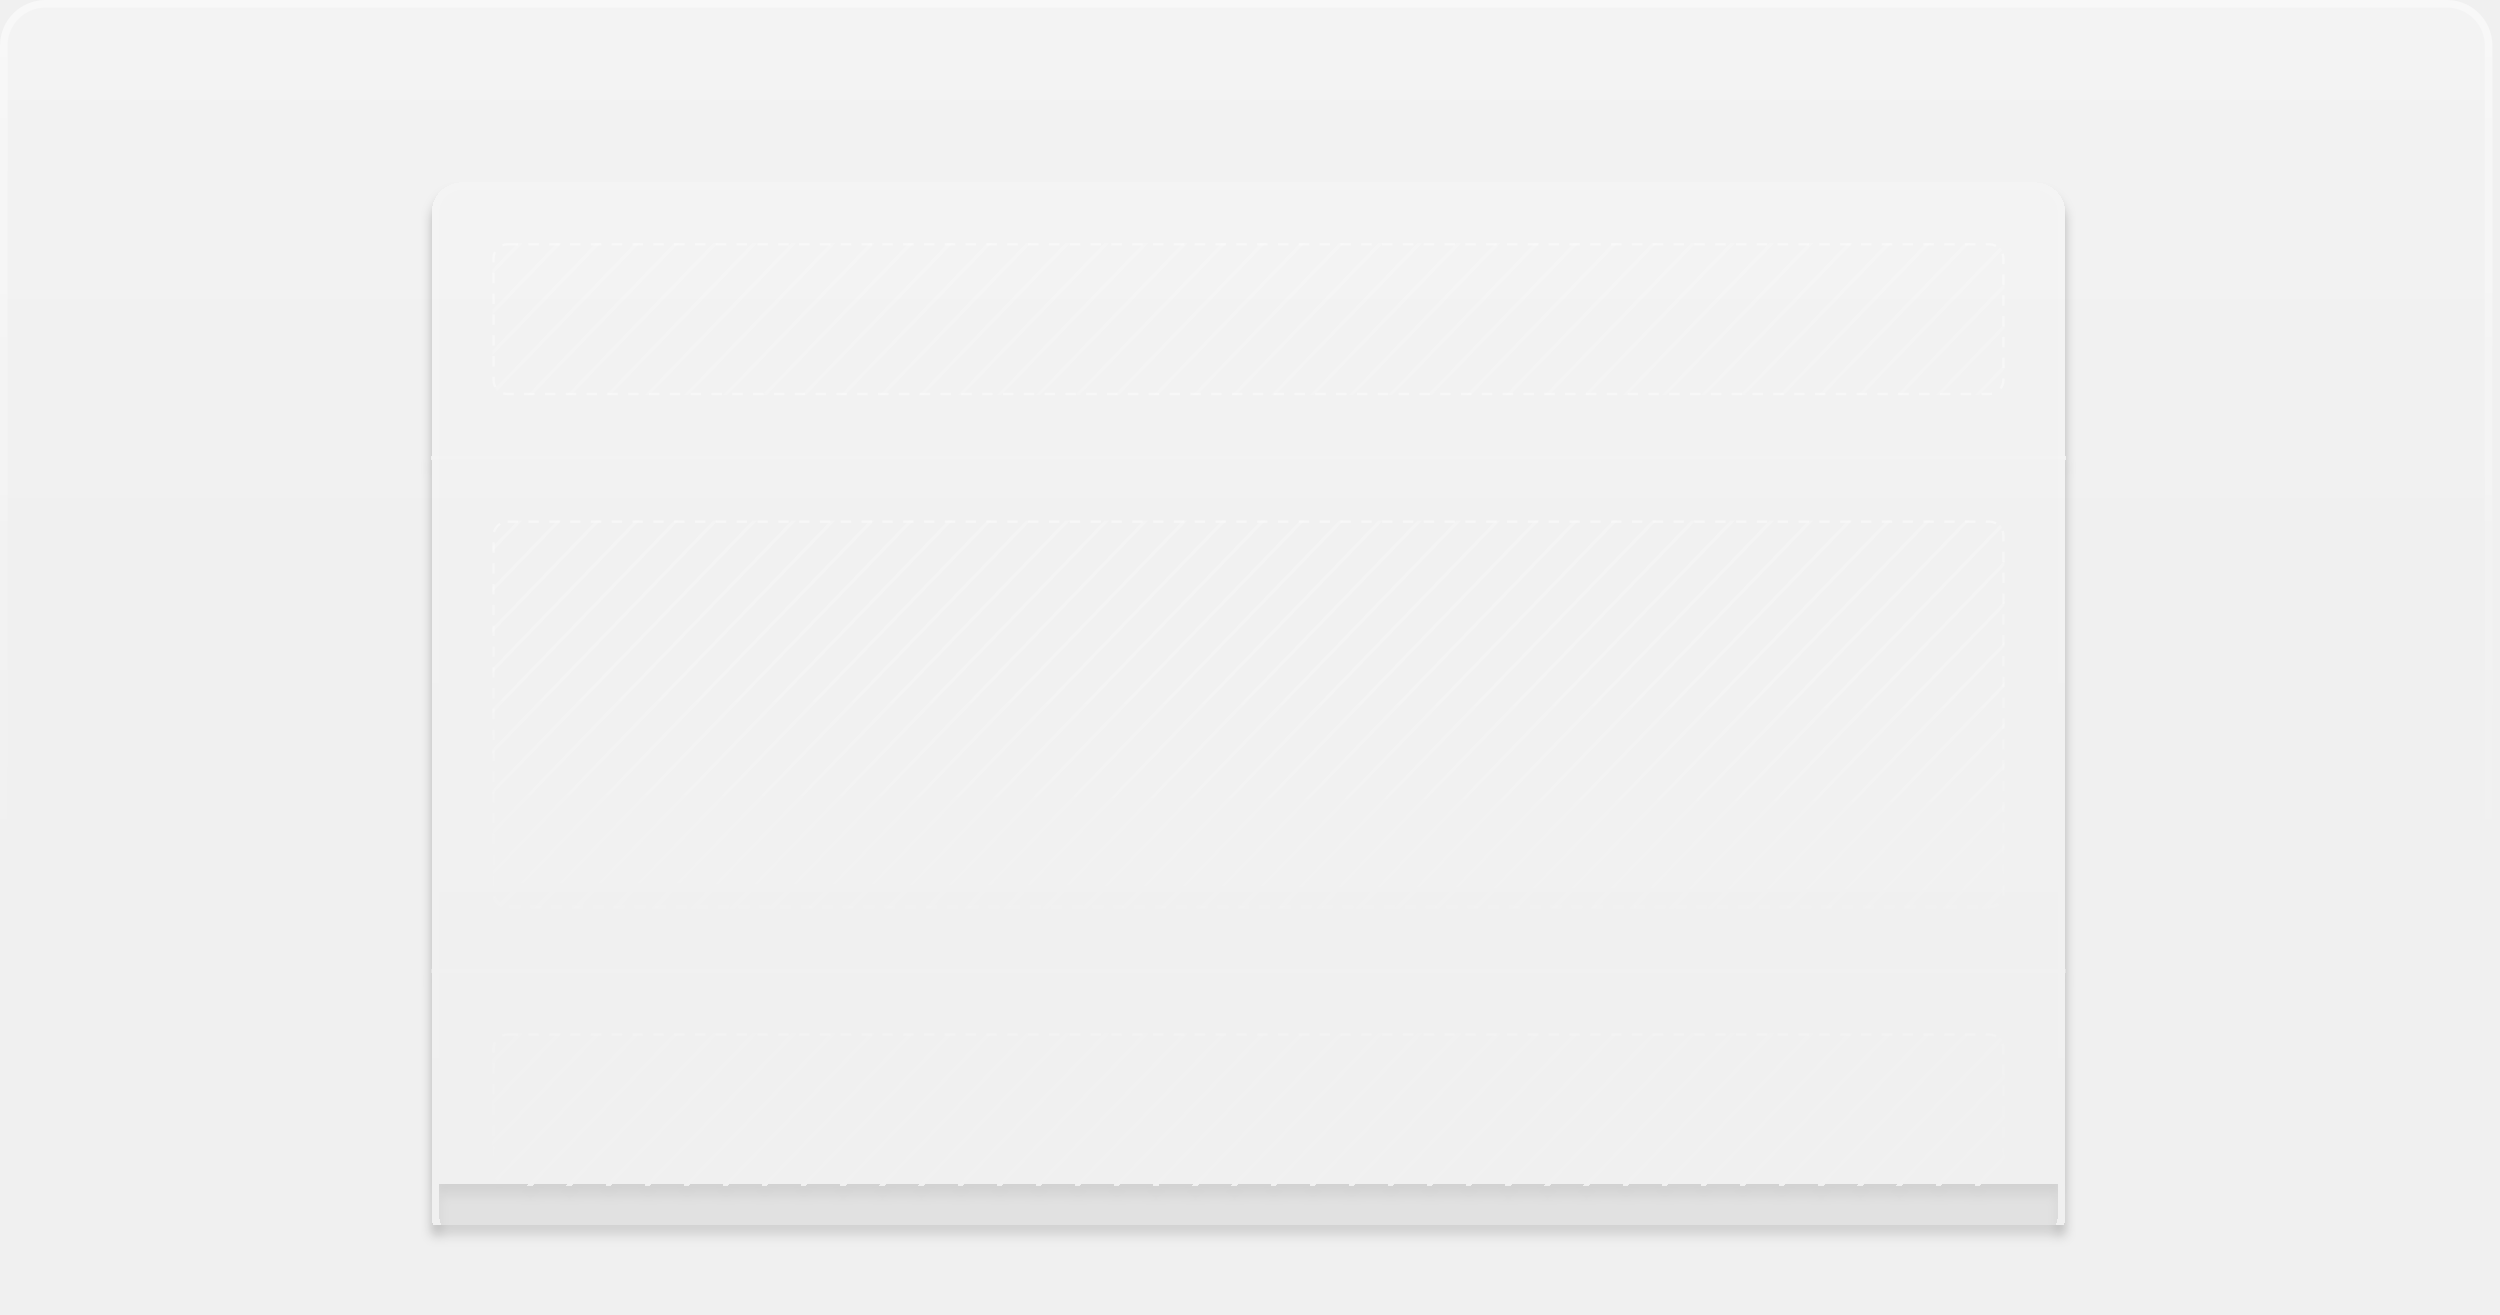
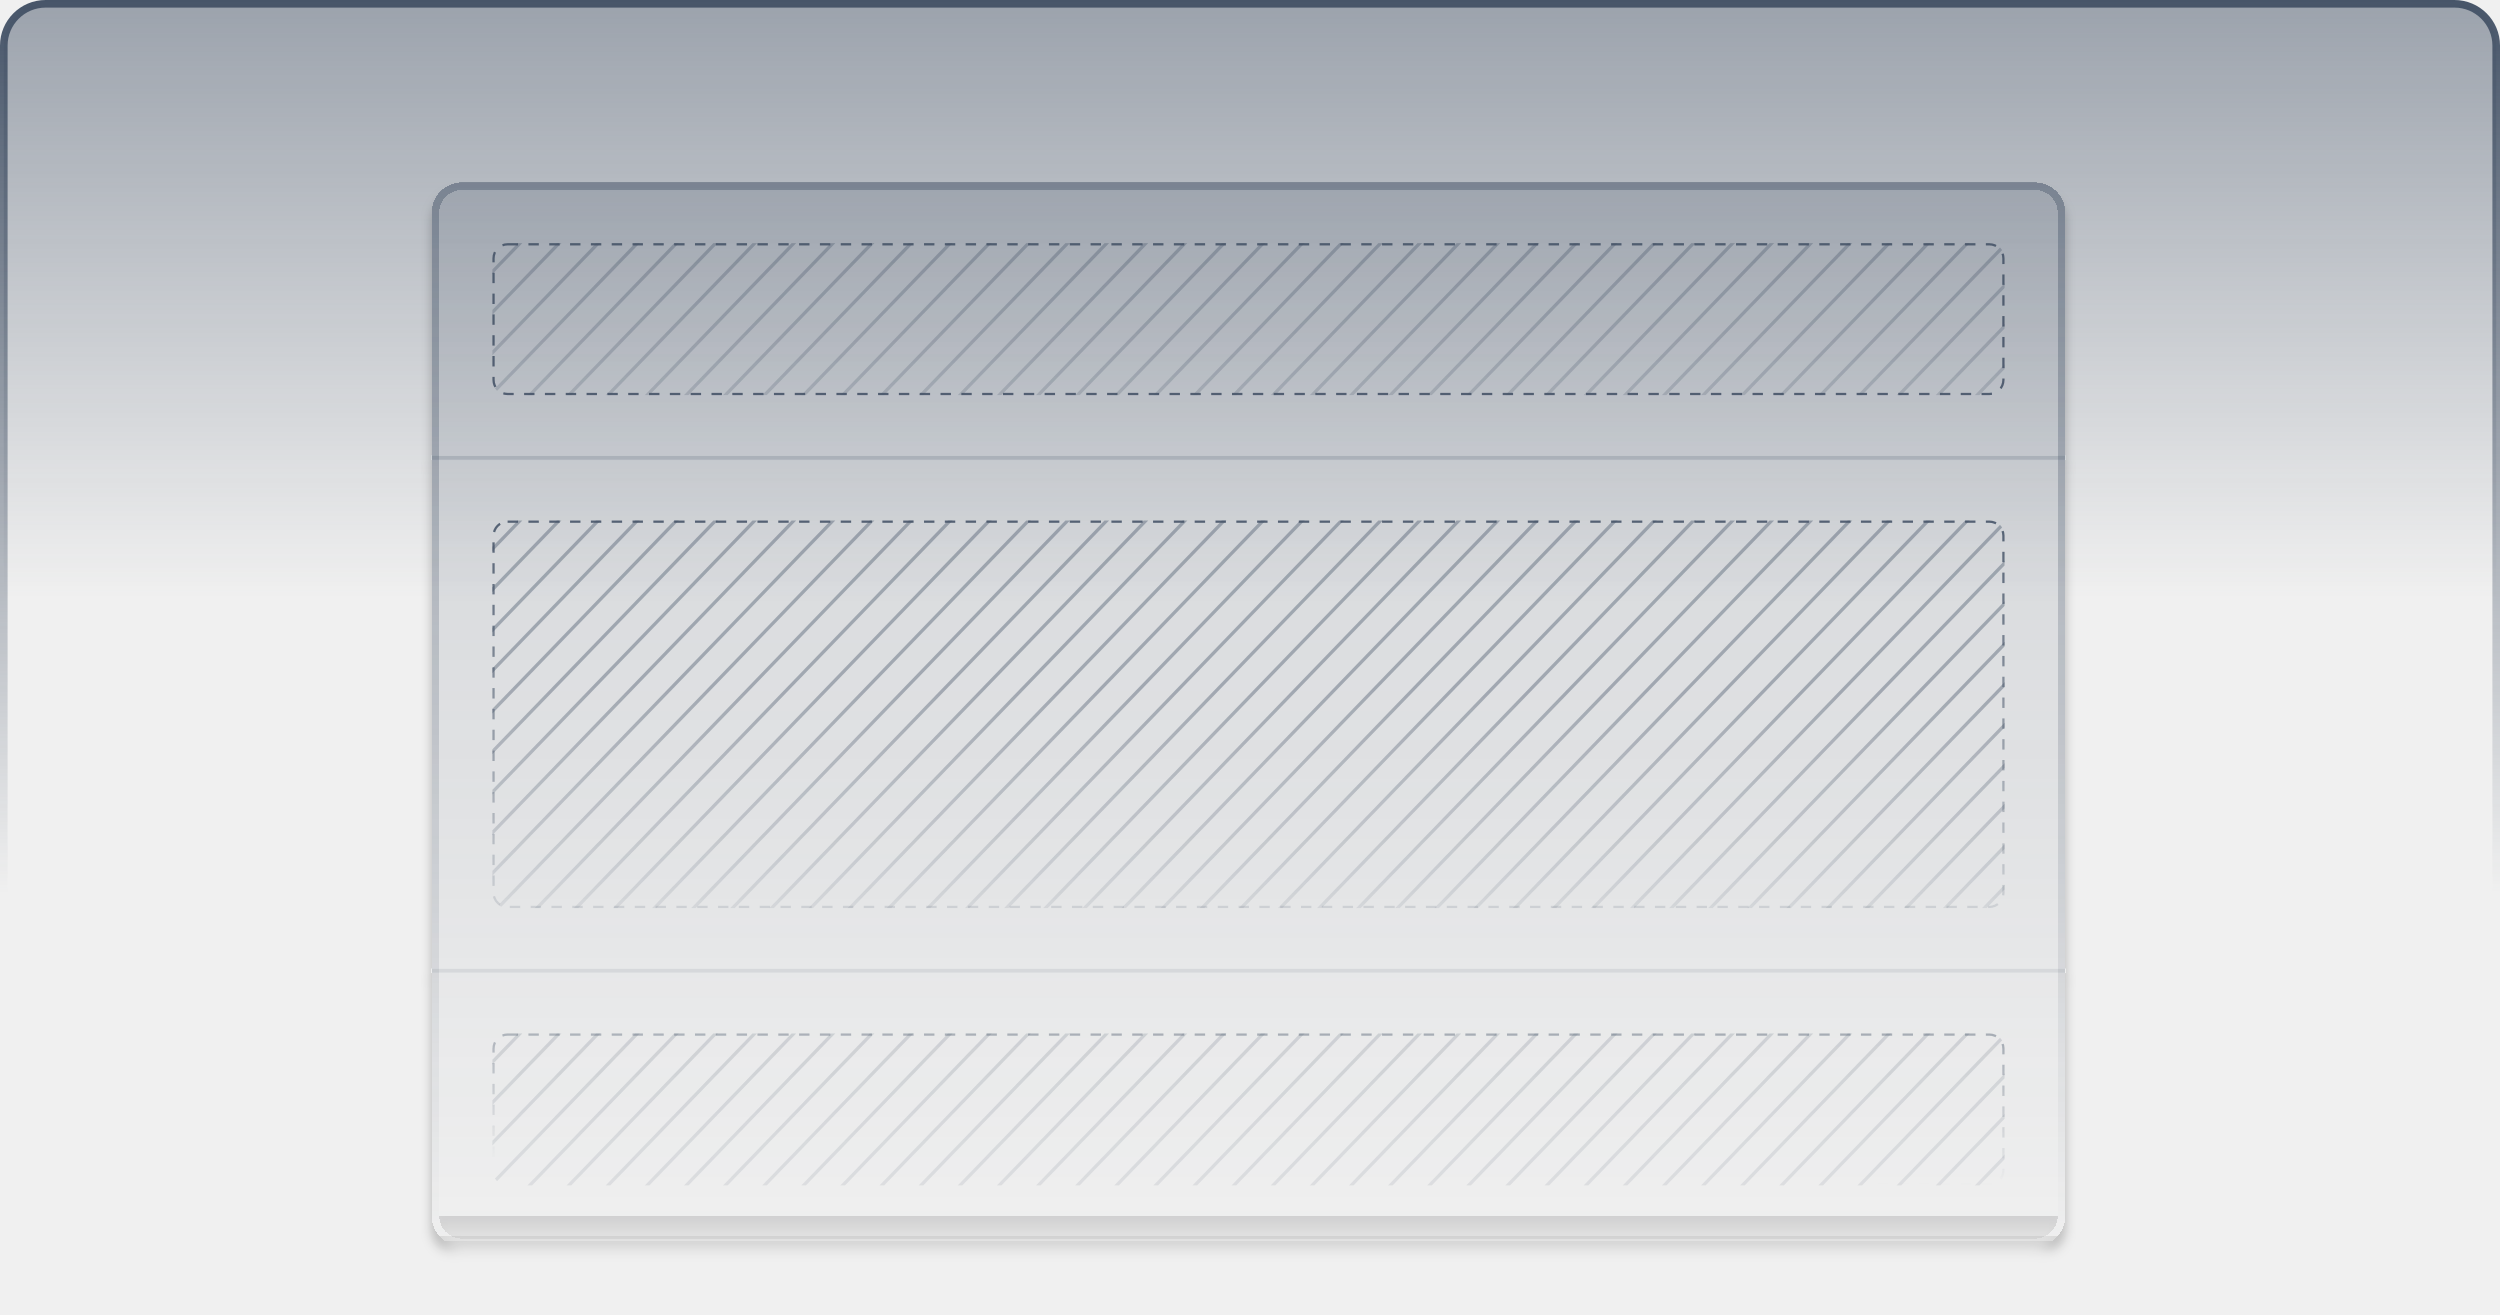
<svg xmlns="http://www.w3.org/2000/svg" width="329" height="173" viewBox="0 0 329 173" fill="none">
-   <g clip-path="url(#clip0_690_839)">
-     <rect width="328" height="173" rx="6" fill="url(#paint0_linear_690_839)" fill-opacity="0.2" />
-     <rect x="0.5" y="0.5" width="327" height="172" rx="5.5" stroke="url(#paint1_linear_690_839)" stroke-opacity="0.4" />
-     <g filter="url(#filter0_d_690_839)">
-       <g clip-path="url(#clip1_690_839)">
-         <rect x="56.8" y="24" width="215" height="140" rx="4" fill="url(#paint2_linear_690_839)" fill-opacity="0.1" shape-rendering="crispEdges" />
-         <g clip-path="url(#clip2_690_839)">
-           <path d="M-94.347 179.245L86.575 -8.105M-89.111 179.154L91.811 -8.197M-83.875 179.063L97.047 -8.288M-78.639 178.971L102.284 -8.38M-73.403 178.88L107.52 -8.471M-68.167 178.788L112.756 -8.562M-62.931 178.697L117.992 -8.654M-57.695 178.606L123.228 -8.745M-52.459 178.514L128.464 -8.837M-47.222 178.423L133.7 -8.928M-41.986 178.331L138.936 -9.019M-36.75 178.24L144.172 -9.111M-31.514 178.149L149.409 -9.202M-26.278 178.057L154.645 -9.294M-21.042 177.966L159.881 -9.385M-15.806 177.874L165.117 -9.476M-10.57 177.783L170.353 -9.568M-5.333 177.692L175.589 -9.659M-0.097 177.6L180.825 -9.751M5.139 177.509L186.061 -9.842M10.375 177.417L191.297 -9.933M15.611 177.326L196.534 -10.025M20.847 177.235L201.77 -10.116M26.083 177.143L207.006 -10.208M31.319 177.052L212.242 -10.299M36.556 176.96L217.478 -10.39M41.792 176.869L222.714 -10.482M47.028 176.778L227.95 -10.573M52.264 176.686L233.186 -10.665M57.5 176.595L238.423 -10.756M62.736 176.503L243.659 -10.847M67.972 176.412L248.895 -10.939M73.208 176.321L254.131 -11.03M78.444 176.229L259.367 -11.122M83.68 176.138L264.603 -11.213M88.917 176.046L269.839 -11.304M94.153 175.955L275.075 -11.396M99.389 175.864L280.311 -11.487M104.625 175.772L285.548 -11.579M109.861 175.681L290.784 -11.67M115.097 175.589L296.02 -11.761M120.333 175.498L301.256 -11.853M125.569 175.407L306.492 -11.944M130.806 175.315L311.728 -12.036M136.042 175.224L316.964 -12.127M141.278 175.133L322.2 -12.218M146.514 175.041L327.436 -12.31M151.75 174.95L332.673 -12.401M156.986 174.858L337.909 -12.492M162.222 174.767L343.145 -12.584M167.458 174.676L348.381 -12.675M172.694 174.584L353.617 -12.767M177.931 174.493L358.853 -12.858M183.167 174.401L364.089 -12.95M188.403 174.31L369.325 -13.041M193.639 174.219L374.562 -13.132M198.875 174.127L379.798 -13.224M204.111 174.036L385.034 -13.315M209.347 173.944L390.27 -13.406M214.583 173.853L395.506 -13.498M219.819 173.762L400.742 -13.589M225.056 173.67L405.978 -13.681M230.292 173.579L411.214 -13.772M235.528 173.487L416.45 -13.864M240.764 173.396L421.687 -13.955M246 173.305L426.923 -14.046M251.236 173.213L432.159 -14.138M256.472 173.122L437.395 -14.229" stroke="url(#paint3_linear_690_839)" stroke-opacity="0.2" stroke-width="0.436" />
+   <g clip-path="url(#clip0_993_2547)">
+     <rect x="0.5" y="0.5" width="328" height="172" rx="5.5" fill="url(#paint0_linear_993_2547)" fill-opacity="0.5" stroke="url(#paint1_linear_993_2547)" />
+     <g filter="url(#filter0_d_993_2547)">
+       <g clip-path="url(#clip1_993_2547)">
+         <rect x="56.8" y="24" width="215" height="140" rx="4" fill="url(#paint2_linear_993_2547)" fill-opacity="0.21" shape-rendering="crispEdges" />
+         <g clip-path="url(#clip2_993_2547)">
+           <path d="M-94.347 179.245L86.575 -8.105M-89.111 179.154L91.811 -8.197M-83.875 179.063L97.047 -8.288M-78.639 178.971L102.284 -8.38M-73.403 178.88L107.52 -8.471M-68.167 178.788L112.756 -8.562M-62.931 178.697L117.992 -8.654M-57.695 178.606L123.228 -8.745M-52.459 178.514L128.464 -8.837M-47.222 178.423L133.7 -8.928M-41.986 178.331L138.936 -9.019M-36.75 178.24L144.172 -9.111M-31.514 178.149L149.409 -9.202M-26.278 178.057L154.645 -9.294M-21.042 177.966L159.881 -9.385M-15.806 177.874L165.117 -9.476M-10.57 177.783L170.353 -9.568M-5.333 177.692L175.589 -9.659M-0.097 177.6L180.825 -9.751M5.139 177.509L186.061 -9.842M10.375 177.417L191.297 -9.933M15.611 177.326L196.534 -10.025M20.847 177.235L201.77 -10.116M26.083 177.143L207.006 -10.208M31.319 177.052L212.242 -10.299M36.556 176.96L217.478 -10.39M41.792 176.869L222.714 -10.482M47.028 176.778L227.95 -10.573M52.264 176.686L233.186 -10.665M57.5 176.595L238.423 -10.756M62.736 176.503L243.659 -10.847M67.972 176.412L248.895 -10.939M73.208 176.321L254.131 -11.03M78.444 176.229L259.367 -11.122M83.68 176.138L264.603 -11.213M88.917 176.046L269.839 -11.304M94.153 175.955L275.075 -11.396M99.389 175.864L280.311 -11.487M104.625 175.772L285.548 -11.579M109.861 175.681L290.784 -11.67M115.097 175.589L296.02 -11.761M120.333 175.498L301.256 -11.853M125.569 175.407L306.492 -11.944M130.806 175.315L311.728 -12.036M136.042 175.224L316.964 -12.127M141.278 175.133L322.2 -12.218M146.514 175.041L327.436 -12.31M151.75 174.95L332.673 -12.401M156.986 174.858L337.909 -12.492M162.222 174.767L343.145 -12.584M167.458 174.676L348.381 -12.675M172.694 174.584L353.617 -12.767M177.931 174.493L358.853 -12.858M183.167 174.401L364.089 -12.95M188.403 174.31L369.325 -13.041M193.639 174.219L374.562 -13.132M198.875 174.127L379.798 -13.224M204.111 174.036L385.034 -13.315M209.347 173.944L390.27 -13.406M214.583 173.853L395.506 -13.498M219.819 173.762L400.742 -13.589M225.056 173.67L405.978 -13.681M230.292 173.579L411.214 -13.772M235.528 173.487L416.45 -13.864M240.764 173.396L421.687 -13.955M246 173.305L426.923 -14.046M251.236 173.213L432.159 -14.138M256.472 173.122L437.395 -14.229" stroke="url(#paint3_linear_993_2547)" stroke-opacity="0.4" stroke-width="0.436" />
        </g>
-         <rect x="64.95" y="32.15" width="198.7" height="19.7" rx="1.85" stroke="white" stroke-opacity="0.4" stroke-width="0.3" stroke-dasharray="1.37 1.37" />
-         <rect x="56.8" y="60" width="215" height="0.5" fill="white" fill-opacity="0.05" />
-         <g clip-path="url(#clip3_690_839)">
-           <path d="M-94.347 215.745L86.575 28.395M-89.111 215.654L91.811 28.303M-83.875 215.563L97.047 28.212M-78.639 215.471L102.284 28.12M-73.403 215.38L107.52 28.029M-68.167 215.288L112.756 27.938M-62.931 215.197L117.992 27.846M-57.695 215.106L123.228 27.755M-52.459 215.014L128.464 27.663M-47.222 214.923L133.7 27.572M-41.986 214.831L138.936 27.481M-36.75 214.74L144.172 27.389M-31.514 214.649L149.409 27.298M-26.278 214.557L154.645 27.206M-21.042 214.466L159.881 27.115M-15.806 214.374L165.117 27.024M-10.57 214.283L170.353 26.932M-5.333 214.192L175.589 26.841M-0.097 214.1L180.825 26.749M5.139 214.009L186.061 26.658M10.375 213.917L191.297 26.567M15.611 213.826L196.534 26.475M20.847 213.735L201.77 26.384M26.083 213.643L207.006 26.292M31.319 213.552L212.242 26.201M36.556 213.46L217.478 26.11M41.792 213.369L222.714 26.018M47.028 213.278L227.95 25.927M52.264 213.186L233.186 25.835M57.5 213.095L238.423 25.744M62.736 213.003L243.659 25.653M67.972 212.912L248.895 25.561M73.208 212.821L254.131 25.47M78.444 212.729L259.367 25.378M83.68 212.638L264.603 25.287M88.917 212.546L269.839 25.196M94.153 212.455L275.075 25.104M99.389 212.364L280.311 25.013M104.625 212.272L285.548 24.921M109.861 212.181L290.784 24.83M115.097 212.089L296.02 24.739M120.333 211.998L301.256 24.647M125.569 211.907L306.492 24.556M130.806 211.815L311.728 24.465M136.042 211.724L316.964 24.373M141.278 211.633L322.2 24.282M146.514 211.541L327.436 24.19M151.75 211.45L332.673 24.099M156.986 211.358L337.909 24.008M162.222 211.267L343.145 23.916M167.458 211.176L348.381 23.825M172.694 211.084L353.617 23.733M177.931 210.993L358.853 23.642M183.167 210.901L364.089 23.55M188.403 210.81L369.325 23.459M193.639 210.719L374.562 23.368M198.875 210.627L379.798 23.276M204.111 210.536L385.034 23.185M209.347 210.444L390.27 23.093M214.583 210.353L395.506 23.002M219.819 210.262L400.742 22.911M225.056 210.17L405.978 22.819M230.292 210.079L411.214 22.728M235.528 209.987L416.45 22.637M240.764 209.896L421.687 22.545M246 209.805L426.923 22.454M251.236 209.713L432.159 22.362M256.472 209.622L437.395 22.271" stroke="url(#paint4_linear_690_839)" stroke-opacity="0.2" stroke-width="0.436" />
+         <rect x="64.95" y="32.15" width="198.7" height="19.7" rx="1.85" stroke="#475569" stroke-opacity="0.9" stroke-width="0.3" stroke-dasharray="1.37 1.37" />
+         <rect x="56.8" y="60" width="215" height="0.5" fill="#475569" fill-opacity="0.2" />
+         <g clip-path="url(#clip3_993_2547)">
+           <path d="M-94.347 215.745L86.575 28.395M-89.111 215.654L91.811 28.303M-83.875 215.563L97.047 28.212M-78.639 215.471L102.284 28.12M-73.403 215.38L107.52 28.029M-68.167 215.288L112.756 27.938M-62.931 215.197L117.992 27.846M-57.695 215.106L123.228 27.755M-52.459 215.014L128.464 27.663M-47.222 214.923L133.7 27.572M-41.986 214.831L138.936 27.481M-36.75 214.74L144.172 27.389M-31.514 214.649L149.409 27.298M-26.278 214.557L154.645 27.206M-21.042 214.466L159.881 27.115M-15.806 214.374L165.117 27.024M-10.57 214.283L170.353 26.932M-5.333 214.192L175.589 26.841M-0.097 214.1L180.825 26.749M5.139 214.009L186.061 26.658M10.375 213.917L191.297 26.567M15.611 213.826L196.534 26.475M20.847 213.735L201.77 26.384M26.083 213.643L207.006 26.292M31.319 213.552L212.242 26.201M36.556 213.46L217.478 26.11M41.792 213.369L222.714 26.018M47.028 213.278L227.95 25.927M52.264 213.186L233.186 25.835M57.5 213.095L238.423 25.744M62.736 213.003L243.659 25.653M67.972 212.912L248.895 25.561M73.208 212.821L254.131 25.47M78.444 212.729L259.367 25.378M83.68 212.638L264.603 25.287M88.917 212.546L269.839 25.196M94.153 212.455L275.075 25.104M99.389 212.364L280.311 25.013M104.625 212.272L285.548 24.921M109.861 212.181L290.784 24.83M115.097 212.089L296.02 24.739M120.333 211.998L301.256 24.647M125.569 211.907L306.492 24.556M130.806 211.815L311.728 24.465M136.042 211.724L316.964 24.373M141.278 211.633L322.2 24.282M146.514 211.541L327.436 24.19M151.75 211.45L332.673 24.099M156.986 211.358L337.909 24.008M162.222 211.267L343.145 23.916M167.458 211.176L348.381 23.825M172.694 211.084L353.617 23.733M177.931 210.993L358.853 23.642M183.167 210.901L364.089 23.55M188.403 210.81L369.325 23.459M193.639 210.719L374.562 23.368M198.875 210.627L379.798 23.276M204.111 210.536L385.034 23.185M209.347 210.444L390.27 23.093M214.583 210.353L395.506 23.002M219.819 210.262L400.742 22.911M225.056 210.17L405.978 22.819M230.292 210.079L411.214 22.728M235.528 209.987L416.45 22.637M240.764 209.896L421.687 22.545M246 209.805L426.923 22.454M251.236 209.713L432.159 22.362M256.472 209.622L437.395 22.271" stroke="url(#paint4_linear_993_2547)" stroke-opacity="0.4" stroke-width="0.436" />
        </g>
-         <rect x="64.95" y="68.65" width="198.7" height="50.7" rx="1.85" stroke="url(#paint5_linear_690_839)" stroke-opacity="0.4" stroke-width="0.3" stroke-dasharray="1.37 1.37" />
-         <rect opacity="0.5" x="56.8" y="127.5" width="215" height="0.5" fill="white" fill-opacity="0.05" />
-         <g opacity="0.4">
-           <g clip-path="url(#clip4_690_839)">
-             <path d="M-94.347 283.245L86.575 95.894M-89.111 283.154L91.811 95.803M-83.875 283.063L97.047 95.712M-78.639 282.971L102.284 95.62M-73.403 282.88L107.52 95.529M-68.167 282.788L112.756 95.438M-62.931 282.697L117.992 95.346M-57.695 282.606L123.228 95.255M-52.459 282.514L128.464 95.163M-47.222 282.423L133.7 95.072M-41.986 282.331L138.936 94.981M-36.75 282.24L144.172 94.889M-31.514 282.149L149.409 94.798M-26.278 282.057L154.645 94.706M-21.042 281.966L159.881 94.615M-15.806 281.874L165.117 94.524M-10.57 281.783L170.353 94.432M-5.333 281.692L175.589 94.341M-0.097 281.6L180.825 94.249M5.139 281.509L186.061 94.158M10.375 281.417L191.297 94.067M15.611 281.326L196.534 93.975M20.847 281.235L201.77 93.884M26.083 281.143L207.006 93.792M31.319 281.052L212.242 93.701M36.556 280.96L217.478 93.61M41.792 280.869L222.714 93.518M47.028 280.778L227.95 93.427M52.264 280.686L233.186 93.335M57.5 280.595L238.423 93.244M62.736 280.503L243.659 93.153M67.972 280.412L248.895 93.061M73.208 280.321L254.131 92.97M78.444 280.229L259.367 92.878M83.68 280.138L264.603 92.787M88.917 280.046L269.839 92.696M94.153 279.955L275.075 92.604M99.389 279.864L280.311 92.513M104.625 279.772L285.548 92.421M109.861 279.681L290.784 92.33M115.097 279.589L296.02 92.239M120.333 279.498L301.256 92.147M125.569 279.407L306.492 92.056M130.806 279.315L311.728 91.965M136.042 279.224L316.964 91.873M141.278 279.133L322.2 91.782M146.514 279.041L327.436 91.69M151.75 278.95L332.673 91.599M156.986 278.858L337.909 91.507M162.222 278.767L343.145 91.416M167.458 278.676L348.381 91.325M172.694 278.584L353.617 91.233M177.931 278.493L358.853 91.142M183.167 278.401L364.089 91.05M188.403 278.31L369.325 90.959M193.639 278.219L374.562 90.868M198.875 278.127L379.798 90.776M204.111 278.036L385.034 90.685M209.347 277.944L390.27 90.594M214.583 277.853L395.506 90.502M219.819 277.762L400.742 90.411M225.056 277.67L405.978 90.319M230.292 277.579L411.214 90.228M235.528 277.487L416.45 90.136M240.764 277.396L421.687 90.045M246 277.305L426.923 89.954M251.236 277.213L432.159 89.862M256.472 277.122L437.395 89.771" stroke="url(#paint6_linear_690_839)" stroke-opacity="0.2" stroke-width="0.436" />
-           </g>
-           <rect x="64.95" y="136.15" width="198.7" height="19.7" rx="1.85" stroke="url(#paint7_linear_690_839)" stroke-opacity="0.4" stroke-width="0.3" stroke-dasharray="1.37 1.37" />
+         <rect x="64.95" y="68.65" width="198.7" height="50.7" rx="1.85" stroke="url(#paint5_linear_993_2547)" stroke-opacity="0.9" stroke-width="0.3" stroke-dasharray="1.37 1.37" />
+         <rect opacity="0.5" x="56.8" y="127.5" width="215" height="0.5" fill="#475569" fill-opacity="0.2" />
+         <g clip-path="url(#clip4_993_2547)">
+           <path d="M-94.347 283.245L86.575 95.894M-89.111 283.154L91.811 95.803M-83.875 283.063L97.047 95.712M-78.639 282.971L102.284 95.62M-73.403 282.88L107.52 95.529M-68.167 282.788L112.756 95.438M-62.931 282.697L117.992 95.346M-57.695 282.606L123.228 95.255M-52.459 282.514L128.464 95.163M-47.222 282.423L133.7 95.072M-41.986 282.331L138.936 94.981M-36.75 282.24L144.172 94.889M-31.514 282.149L149.409 94.798M-26.278 282.057L154.645 94.706M-21.042 281.966L159.881 94.615M-15.806 281.874L165.117 94.524M-10.57 281.783L170.353 94.432M-5.333 281.692L175.589 94.341M-0.097 281.6L180.825 94.249M5.139 281.509L186.061 94.158M10.375 281.417L191.297 94.067M15.611 281.326L196.534 93.975M20.847 281.235L201.77 93.884M26.083 281.143L207.006 93.792M31.319 281.052L212.242 93.701M36.556 280.96L217.478 93.61M41.792 280.869L222.714 93.518M47.028 280.778L227.95 93.427M52.264 280.686L233.186 93.335M57.5 280.595L238.423 93.244M62.736 280.503L243.659 93.153M67.972 280.412L248.895 93.061M73.208 280.321L254.131 92.97M78.444 280.229L259.367 92.878M83.68 280.138L264.603 92.787M88.917 280.046L269.839 92.696M94.153 279.955L275.075 92.604M99.389 279.864L280.311 92.513M104.625 279.772L285.548 92.421M109.861 279.681L290.784 92.33M115.097 279.589L296.02 92.239M120.333 279.498L301.256 92.147M125.569 279.407L306.492 92.056M130.806 279.315L311.728 91.965M136.042 279.224L316.964 91.873M141.278 279.133L322.2 91.782M146.514 279.041L327.436 91.69M151.75 278.95L332.673 91.599M156.986 278.858L337.909 91.507M162.222 278.767L343.145 91.416M167.458 278.676L348.381 91.325M172.694 278.584L353.617 91.233M177.931 278.493L358.853 91.142M183.167 278.401L364.089 91.05M188.403 278.31L369.325 90.959M193.639 278.219L374.562 90.868M198.875 278.127L379.798 90.776M204.111 278.036L385.034 90.685M209.347 277.944L390.27 90.594M214.583 277.853L395.506 90.502M219.819 277.762L400.742 90.411M225.056 277.67L405.978 90.319M230.292 277.579L411.214 90.228M235.528 277.487L416.45 90.136M240.764 277.396L421.687 90.045M246 277.305L426.923 89.954M251.236 277.213L432.159 89.862M256.472 277.122L437.395 89.771" stroke="url(#paint6_linear_993_2547)" stroke-opacity="0.2" stroke-width="0.436" />
        </g>
+         <rect x="64.95" y="136.15" width="198.7" height="19.7" rx="1.85" stroke="url(#paint7_linear_993_2547)" stroke-opacity="0.4" stroke-width="0.3" stroke-dasharray="1.37 1.37" />
      </g>
-       <rect x="57.3" y="24.5" width="214" height="139" rx="3.5" stroke="url(#paint8_linear_690_839)" stroke-opacity="0.1" shape-rendering="crispEdges" />
+       <rect x="57.3" y="24.5" width="214" height="139" rx="3.5" stroke="url(#paint8_linear_993_2547)" stroke-opacity="0.42" shape-rendering="crispEdges" />
    </g>
  </g>
  <defs>
-     <filter id="filter0_d_690_839" x="55.431" y="24" width="217.739" height="142.739" filterUnits="userSpaceOnUse" color-interpolation-filters="sRGB">
+     <filter id="filter0_d_993_2547" x="55.431" y="24" width="217.739" height="142.739" filterUnits="userSpaceOnUse" color-interpolation-filters="sRGB">
      <feFlood flood-opacity="0" result="BackgroundImageFix" />
      <feColorMatrix in="SourceAlpha" type="matrix" values="0 0 0 0 0 0 0 0 0 0 0 0 0 0 0 0 0 0 127 0" result="hardAlpha" />
      <feOffset dy="1.369" />
      <feGaussianBlur stdDeviation="0.685" />
      <feComposite in2="hardAlpha" operator="out" />
      <feColorMatrix type="matrix" values="0 0 0 0 0 0 0 0 0 0 0 0 0 0 0 0 0 0 0.25 0" />
-       <feBlend mode="normal" in2="BackgroundImageFix" result="effect1_dropShadow_690_839" />
-       <feBlend mode="normal" in="SourceGraphic" in2="effect1_dropShadow_690_839" result="shape" />
+       <feBlend mode="normal" in2="BackgroundImageFix" result="effect1_dropShadow_993_2547" />
+       <feBlend mode="normal" in="SourceGraphic" in2="effect1_dropShadow_993_2547" result="shape" />
    </filter>
-     <linearGradient id="paint0_linear_690_839" x1="164" y1="0" x2="164" y2="78.709" gradientUnits="userSpaceOnUse">
-       <stop stop-color="white" />
-       <stop offset="1" stop-color="white" stop-opacity="0" />
+     <linearGradient id="paint0_linear_993_2547" x1="164.5" y1="0" x2="164.5" y2="78.709" gradientUnits="userSpaceOnUse">
+       <stop stop-color="#475569" />
+       <stop offset="1" stop-color="#475569" stop-opacity="0" />
    </linearGradient>
-     <linearGradient id="paint1_linear_690_839" x1="164" y1="-1.02658e-07" x2="164.02" y2="117.577" gradientUnits="userSpaceOnUse">
-       <stop stop-color="white" />
-       <stop offset="1" stop-color="white" stop-opacity="0" />
+     <linearGradient id="paint1_linear_993_2547" x1="164.5" y1="-1.02658e-07" x2="164.52" y2="117.577" gradientUnits="userSpaceOnUse">
+       <stop stop-color="#475569" />
+       <stop offset="1" stop-color="#475569" stop-opacity="0" />
    </linearGradient>
-     <linearGradient id="paint2_linear_690_839" x1="164.3" y1="24" x2="164.3" y2="164" gradientUnits="userSpaceOnUse">
-       <stop stop-color="white" />
-       <stop offset="1" stop-color="white" stop-opacity="0" />
+     <linearGradient id="paint2_linear_993_2547" x1="164.3" y1="24" x2="164.3" y2="164" gradientUnits="userSpaceOnUse">
+       <stop stop-color="#475569" />
+       <stop offset="1" stop-color="#475569" stop-opacity="0" />
    </linearGradient>
-     <linearGradient id="paint3_linear_690_839" x1="166.463" y1="23.201" x2="166.491" y2="86.504" gradientUnits="userSpaceOnUse">
-       <stop stop-color="white" />
-       <stop offset="1" stop-color="white" stop-opacity="0" />
+     <linearGradient id="paint3_linear_993_2547" x1="166.463" y1="23.201" x2="166.491" y2="86.504" gradientUnits="userSpaceOnUse">
+       <stop stop-color="#475569" />
+       <stop offset="1" stop-color="#475569" stop-opacity="0" />
    </linearGradient>
-     <linearGradient id="paint4_linear_690_839" x1="166.629" y1="90.802" x2="166.425" y2="130.157" gradientUnits="userSpaceOnUse">
-       <stop stop-color="white" />
-       <stop offset="1" stop-color="white" stop-opacity="0" />
+     <linearGradient id="paint4_linear_993_2547" x1="166.629" y1="90.802" x2="166.425" y2="130.157" gradientUnits="userSpaceOnUse">
+       <stop stop-color="#475569" />
+       <stop offset="1" stop-color="#475569" stop-opacity="0" />
    </linearGradient>
-     <linearGradient id="paint5_linear_690_839" x1="164.3" y1="68.5" x2="164.3" y2="119.5" gradientUnits="userSpaceOnUse">
-       <stop stop-color="white" />
-       <stop offset="1" stop-color="white" stop-opacity="0.16" />
+     <linearGradient id="paint5_linear_993_2547" x1="164.3" y1="68.5" x2="164.3" y2="119.5" gradientUnits="userSpaceOnUse">
+       <stop stop-color="#475569" />
+       <stop offset="1" stop-color="#475569" stop-opacity="0.16" />
    </linearGradient>
-     <linearGradient id="paint6_linear_690_839" x1="166.463" y1="127.201" x2="166.491" y2="190.504" gradientUnits="userSpaceOnUse">
-       <stop stop-color="white" />
-       <stop offset="1" stop-color="white" stop-opacity="0" />
+     <linearGradient id="paint6_linear_993_2547" x1="166.463" y1="127.201" x2="166.491" y2="190.504" gradientUnits="userSpaceOnUse">
+       <stop stop-color="#475569" />
+       <stop offset="1" stop-color="#475569" stop-opacity="0" />
    </linearGradient>
-     <linearGradient id="paint7_linear_690_839" x1="164.3" y1="136" x2="164.3" y2="156" gradientUnits="userSpaceOnUse">
-       <stop stop-color="white" />
-       <stop offset="1" stop-color="white" stop-opacity="0" />
+     <linearGradient id="paint7_linear_993_2547" x1="164.3" y1="136" x2="164" y2="154.5" gradientUnits="userSpaceOnUse">
+       <stop stop-color="#475569" />
+       <stop offset="1" stop-color="#475569" stop-opacity="0" />
    </linearGradient>
-     <linearGradient id="paint8_linear_690_839" x1="164.3" y1="24" x2="164.3" y2="164" gradientUnits="userSpaceOnUse">
-       <stop stop-color="white" />
-       <stop offset="1" stop-color="white" stop-opacity="0" />
+     <linearGradient id="paint8_linear_993_2547" x1="164.3" y1="24" x2="164.3" y2="164" gradientUnits="userSpaceOnUse">
+       <stop stop-color="#475569" />
+       <stop offset="1" stop-color="#475569" stop-opacity="0" />
    </linearGradient>
-     <clipPath id="clip0_690_839">
+     <clipPath id="clip0_993_2547">
      <rect width="329" height="173" fill="white" />
    </clipPath>
-     <clipPath id="clip1_690_839">
+     <clipPath id="clip1_993_2547">
      <rect x="56.8" y="24" width="215" height="140" rx="4" fill="white" />
    </clipPath>
-     <clipPath id="clip2_690_839">
+     <clipPath id="clip2_993_2547">
      <rect x="64.8" y="32" width="199" height="20" rx="2" fill="white" />
    </clipPath>
-     <clipPath id="clip3_690_839">
+     <clipPath id="clip3_993_2547">
      <rect x="64.8" y="68.5" width="199" height="51" rx="2" fill="white" />
    </clipPath>
-     <clipPath id="clip4_690_839">
+     <clipPath id="clip4_993_2547">
      <rect x="64.8" y="136" width="199" height="20" rx="2" fill="white" />
    </clipPath>
  </defs>
</svg>
